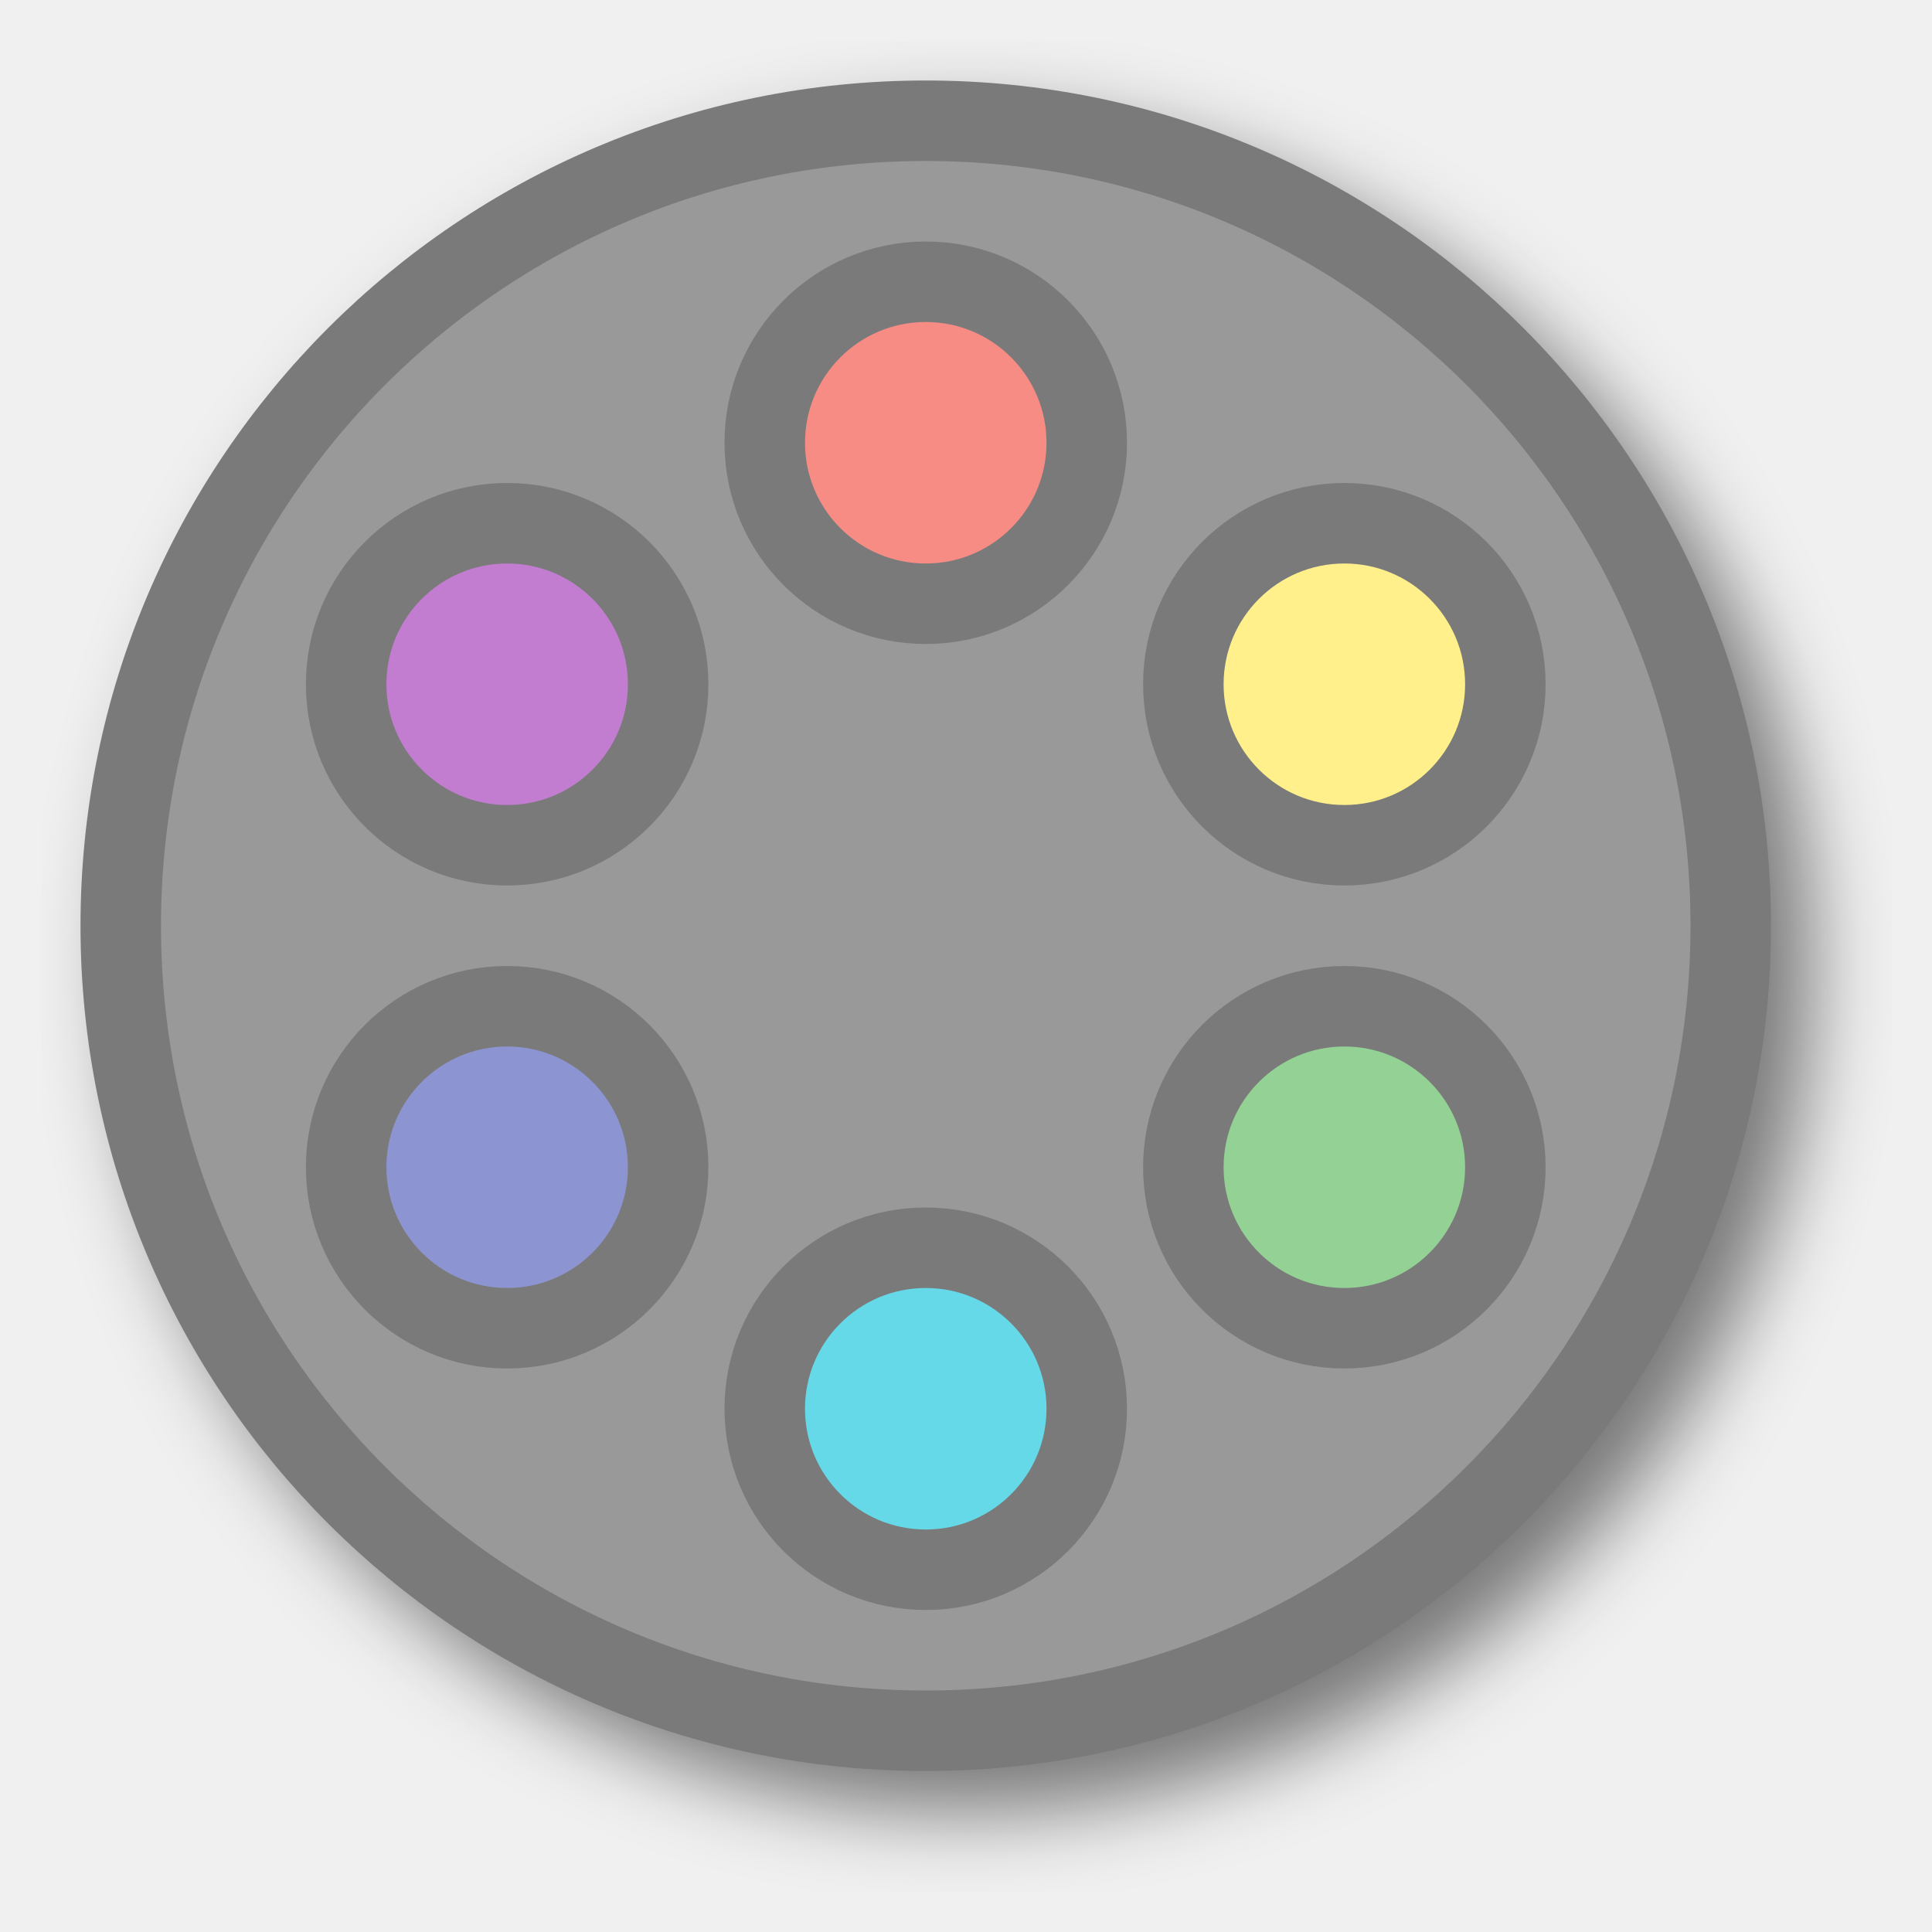
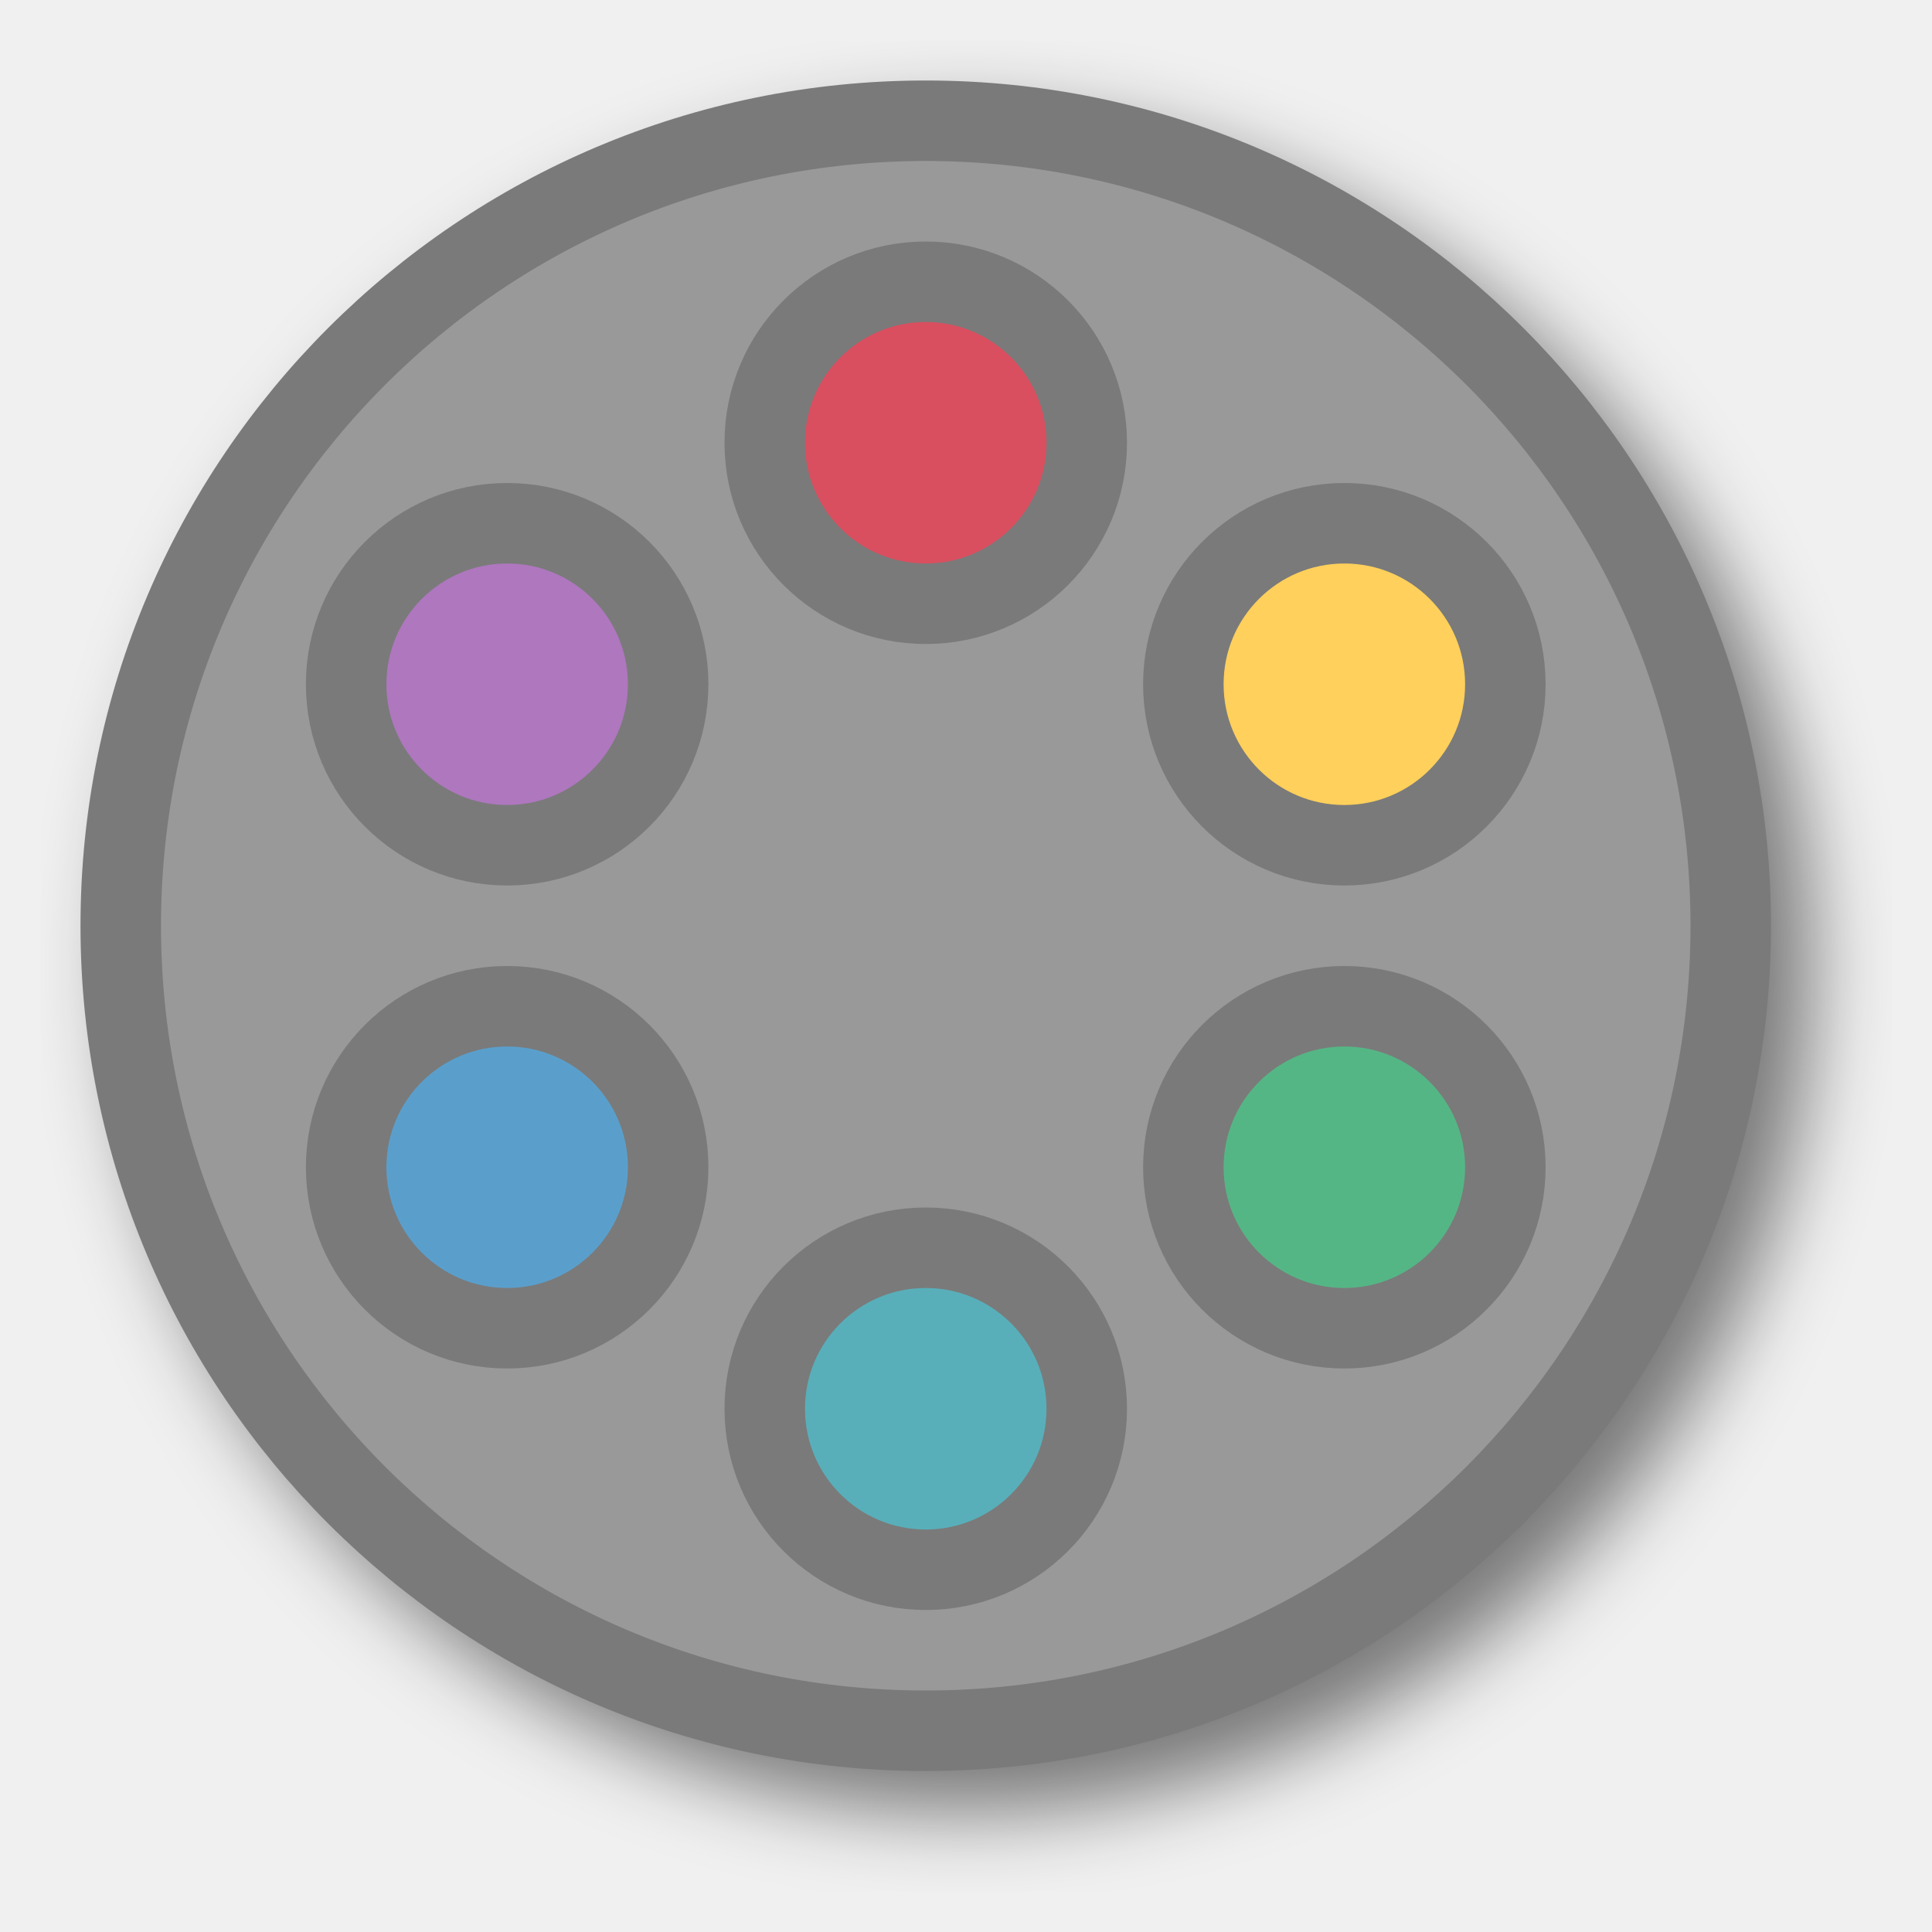
<svg xmlns="http://www.w3.org/2000/svg" xmlns:xlink="http://www.w3.org/1999/xlink" version="1.1" xml:space="preserve" id="icon" width="48px" height="48px" viewBox="-23 -23 48 48" fill="#999999" stroke="#7A7A7A" stroke-width="2" stroke-linecap="round" stroke-linejoin="round">
  <defs>
    <filter id="shadow" color-interpolation-filters="sRGB">
      <feFlood result="black" flood-color="hsl(0, 0%, 0%)" flood-opacity="0.5" />
      <feComposite result="cut-out" in="black" in2="SourceGraphic" operator="in" />
      <feGaussianBlur result="blur" in="cut-out" stdDeviation="1" />
      <feOffset result="offset" dx="1" dy="1" />
      <feComposite result="final" in="SourceGraphic" in2="offset" operator="over" />
    </filter>
    <symbol id="bg-circle" overflow="visible">
      <circle cx="0" cy="0" r="20" />
    </symbol>
    <symbol id="magnifier" overflow="visible" transform="rotate(-45)">
      <path d="M 0 0         m                                    0.00 -16.00         c    4.42   0.00     8.00   3.58     8.00   8.00         c    0.00   3.36    -2.00   6.22    -5.00   7.42         v                                          13.58         c    0.00   1.65    -1.35   3.00    -3.00   3.00         c   -1.65   0.00    -3.00  -1.35    -3.00  -3.00         v                                         -13.58         c   -3.00  -1.20    -5.00  -4.06    -5.00  -7.42         c    0.00  -4.42     3.58  -8.00     8.00  -8.00         z         m                                    0.00   6.00         c   -1.10   0.00    -2.00   0.90    -2.00   2.00         c    0.00   1.10     0.90   2.00     2.00   2.00         c    1.10   0.00     2.00  -0.90     2.00  -2.00         c    0.00  -1.10    -0.90  -2.00    -2.00  -2.00         z" />
    </symbol>
  </defs>
  <g id="background" filter="url(#shadow)">
    <use cx="0" cy="0" xlink:href="#bg-circle" />
  </g>
  <g id="foreground" fill="#FFFFFF">
-     <circle fill="#F78C85" cx="0" cy="-12" r="4" />
-     <circle fill="#FFF08C" cx="10.4" cy="-6" r="4" />
-     <circle fill="#94D194" cx="10.4" cy="6" r="4" />
-     <circle fill="#66D9E8" cx="0" cy="12" r="4" />
-     <circle fill="#8C94D1" cx="-10.4" cy="6" r="4" />
-     <circle fill="#C27DD1" cx="-10.4" cy="-6" r="4" />
+     <circle fill="#D94F5F" cx="0" cy="-12" r="4" />
+     <circle fill="#FFD05B" cx="10.4" cy="-6" r="4" />
+     <circle fill="#55B685" cx="10.4" cy="6" r="4" />
+     <circle fill="#58AFBA" cx="0" cy="12" r="4" />
+     <circle fill="#5A9FCC" cx="-10.4" cy="6" r="4" />
+     <circle fill="#AE77BE" cx="-10.4" cy="-6" r="4" />
  </g>
</svg>
